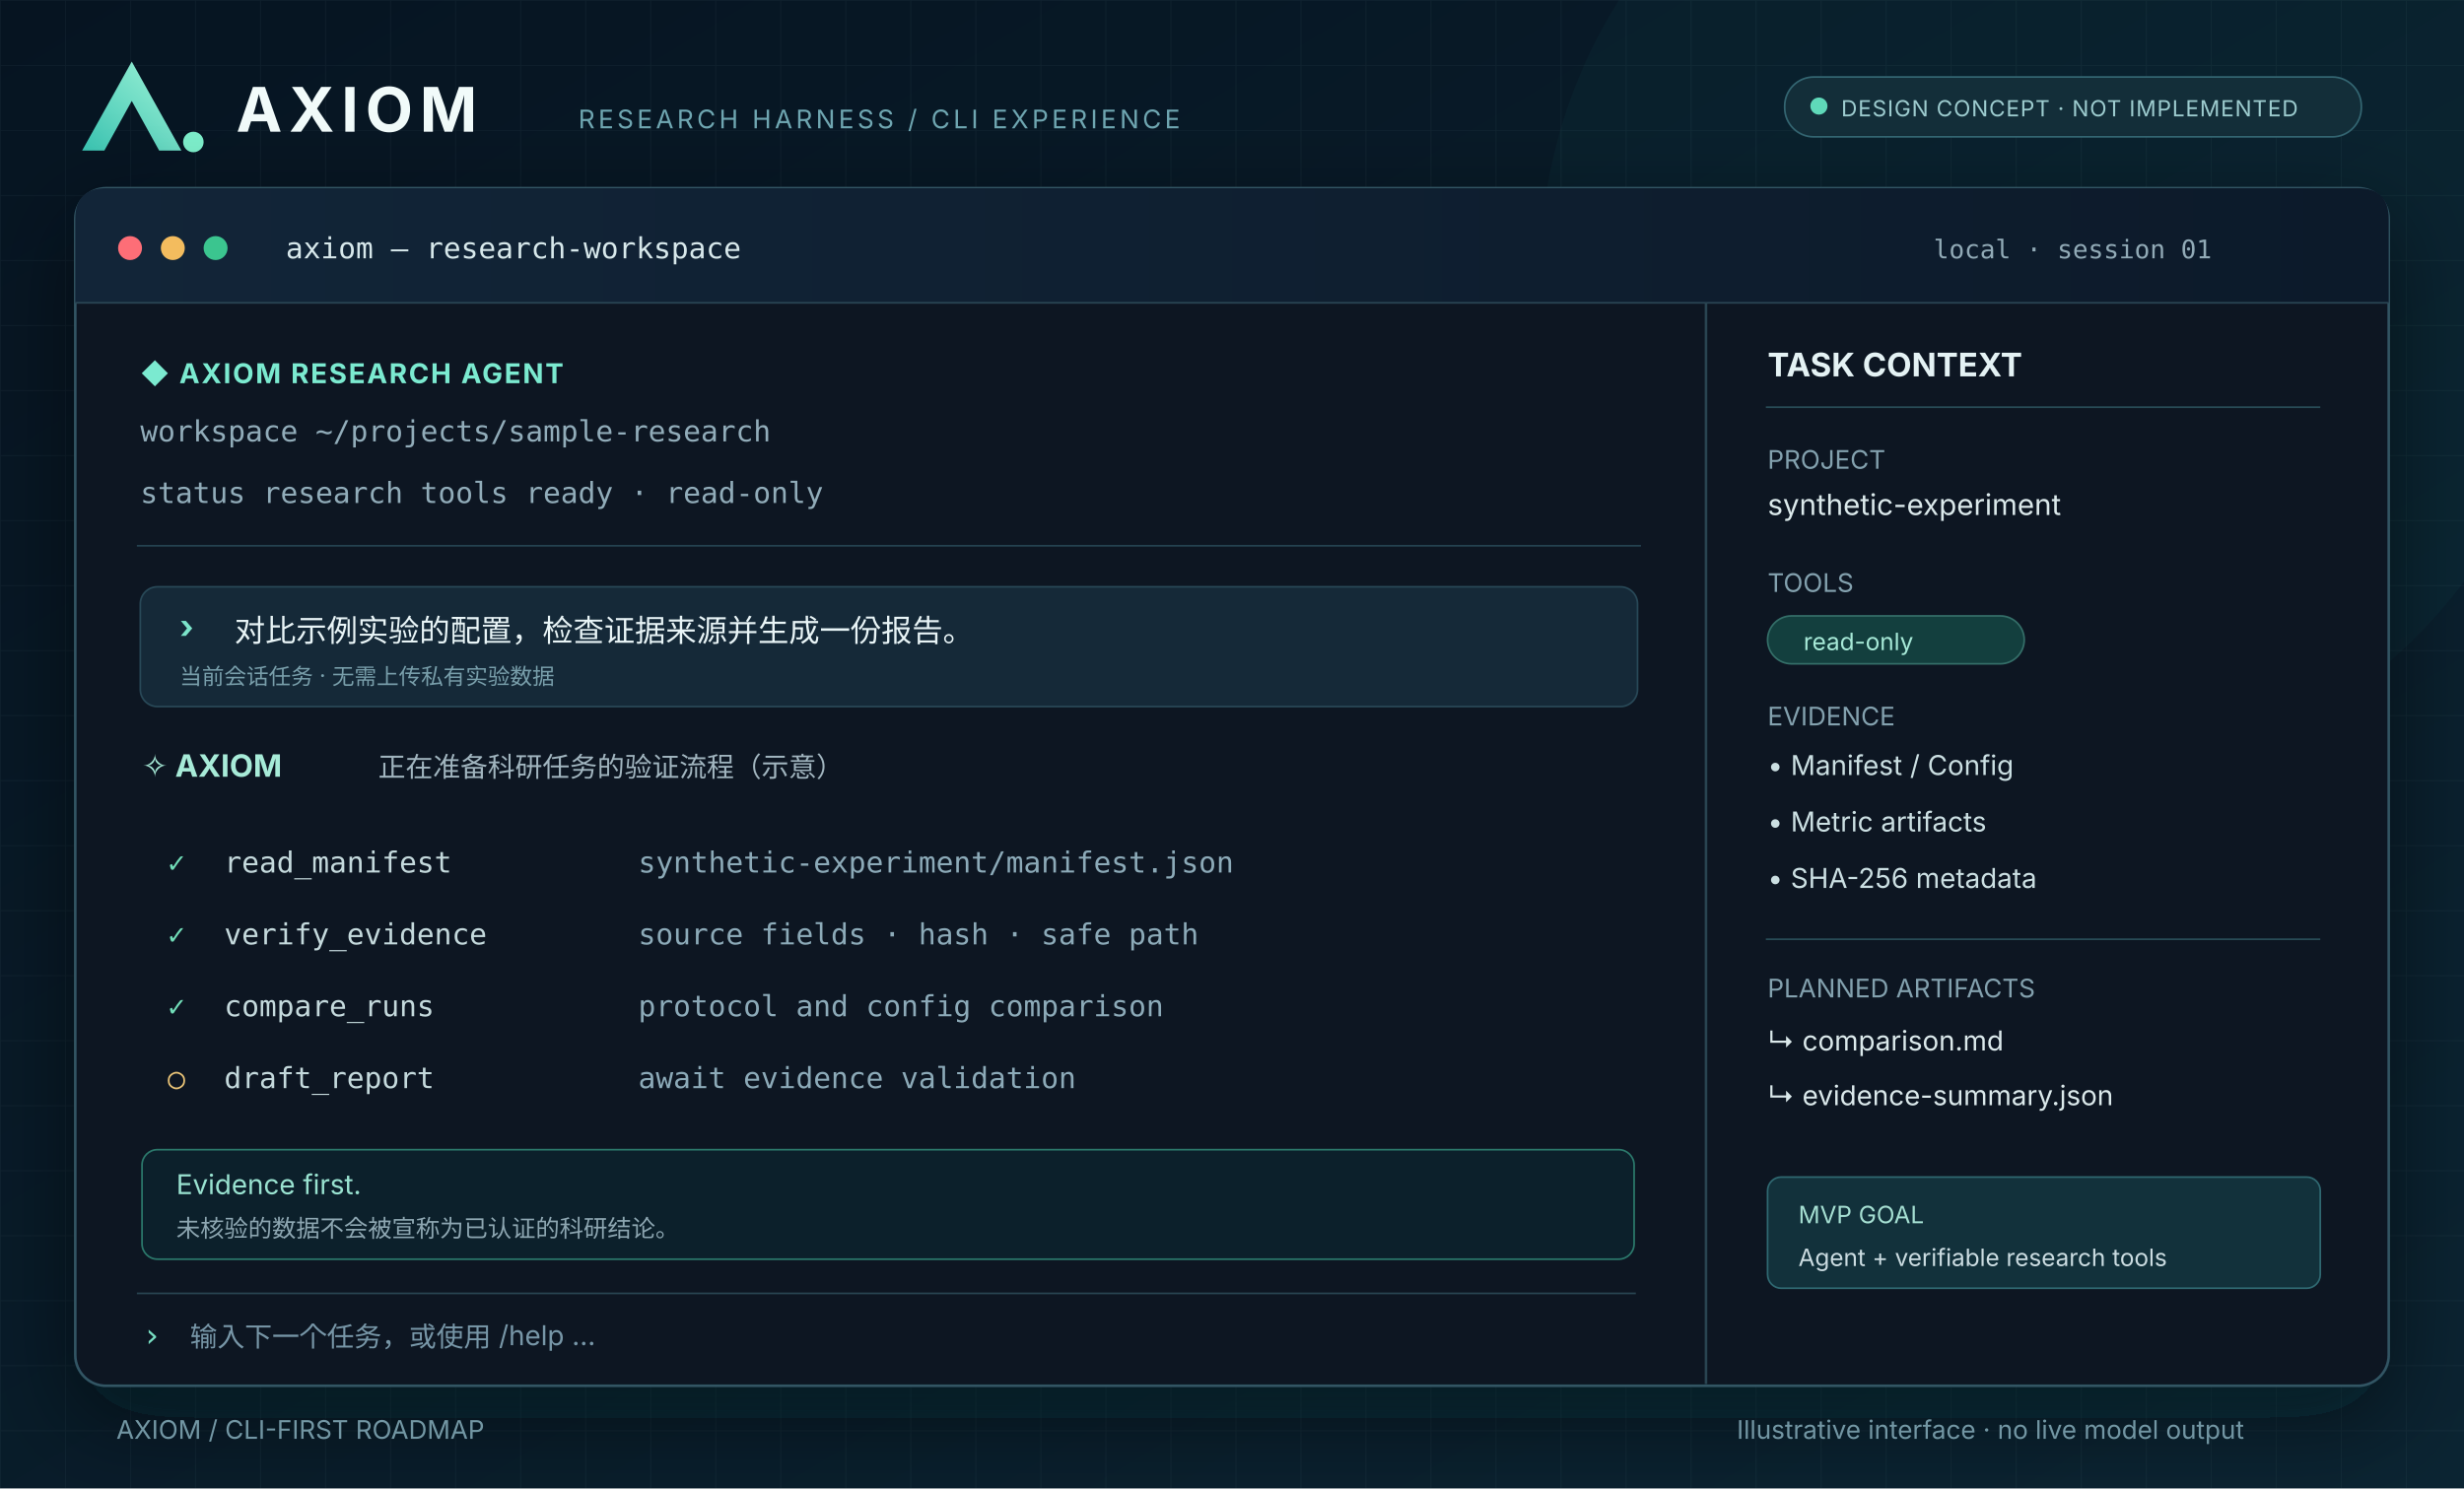
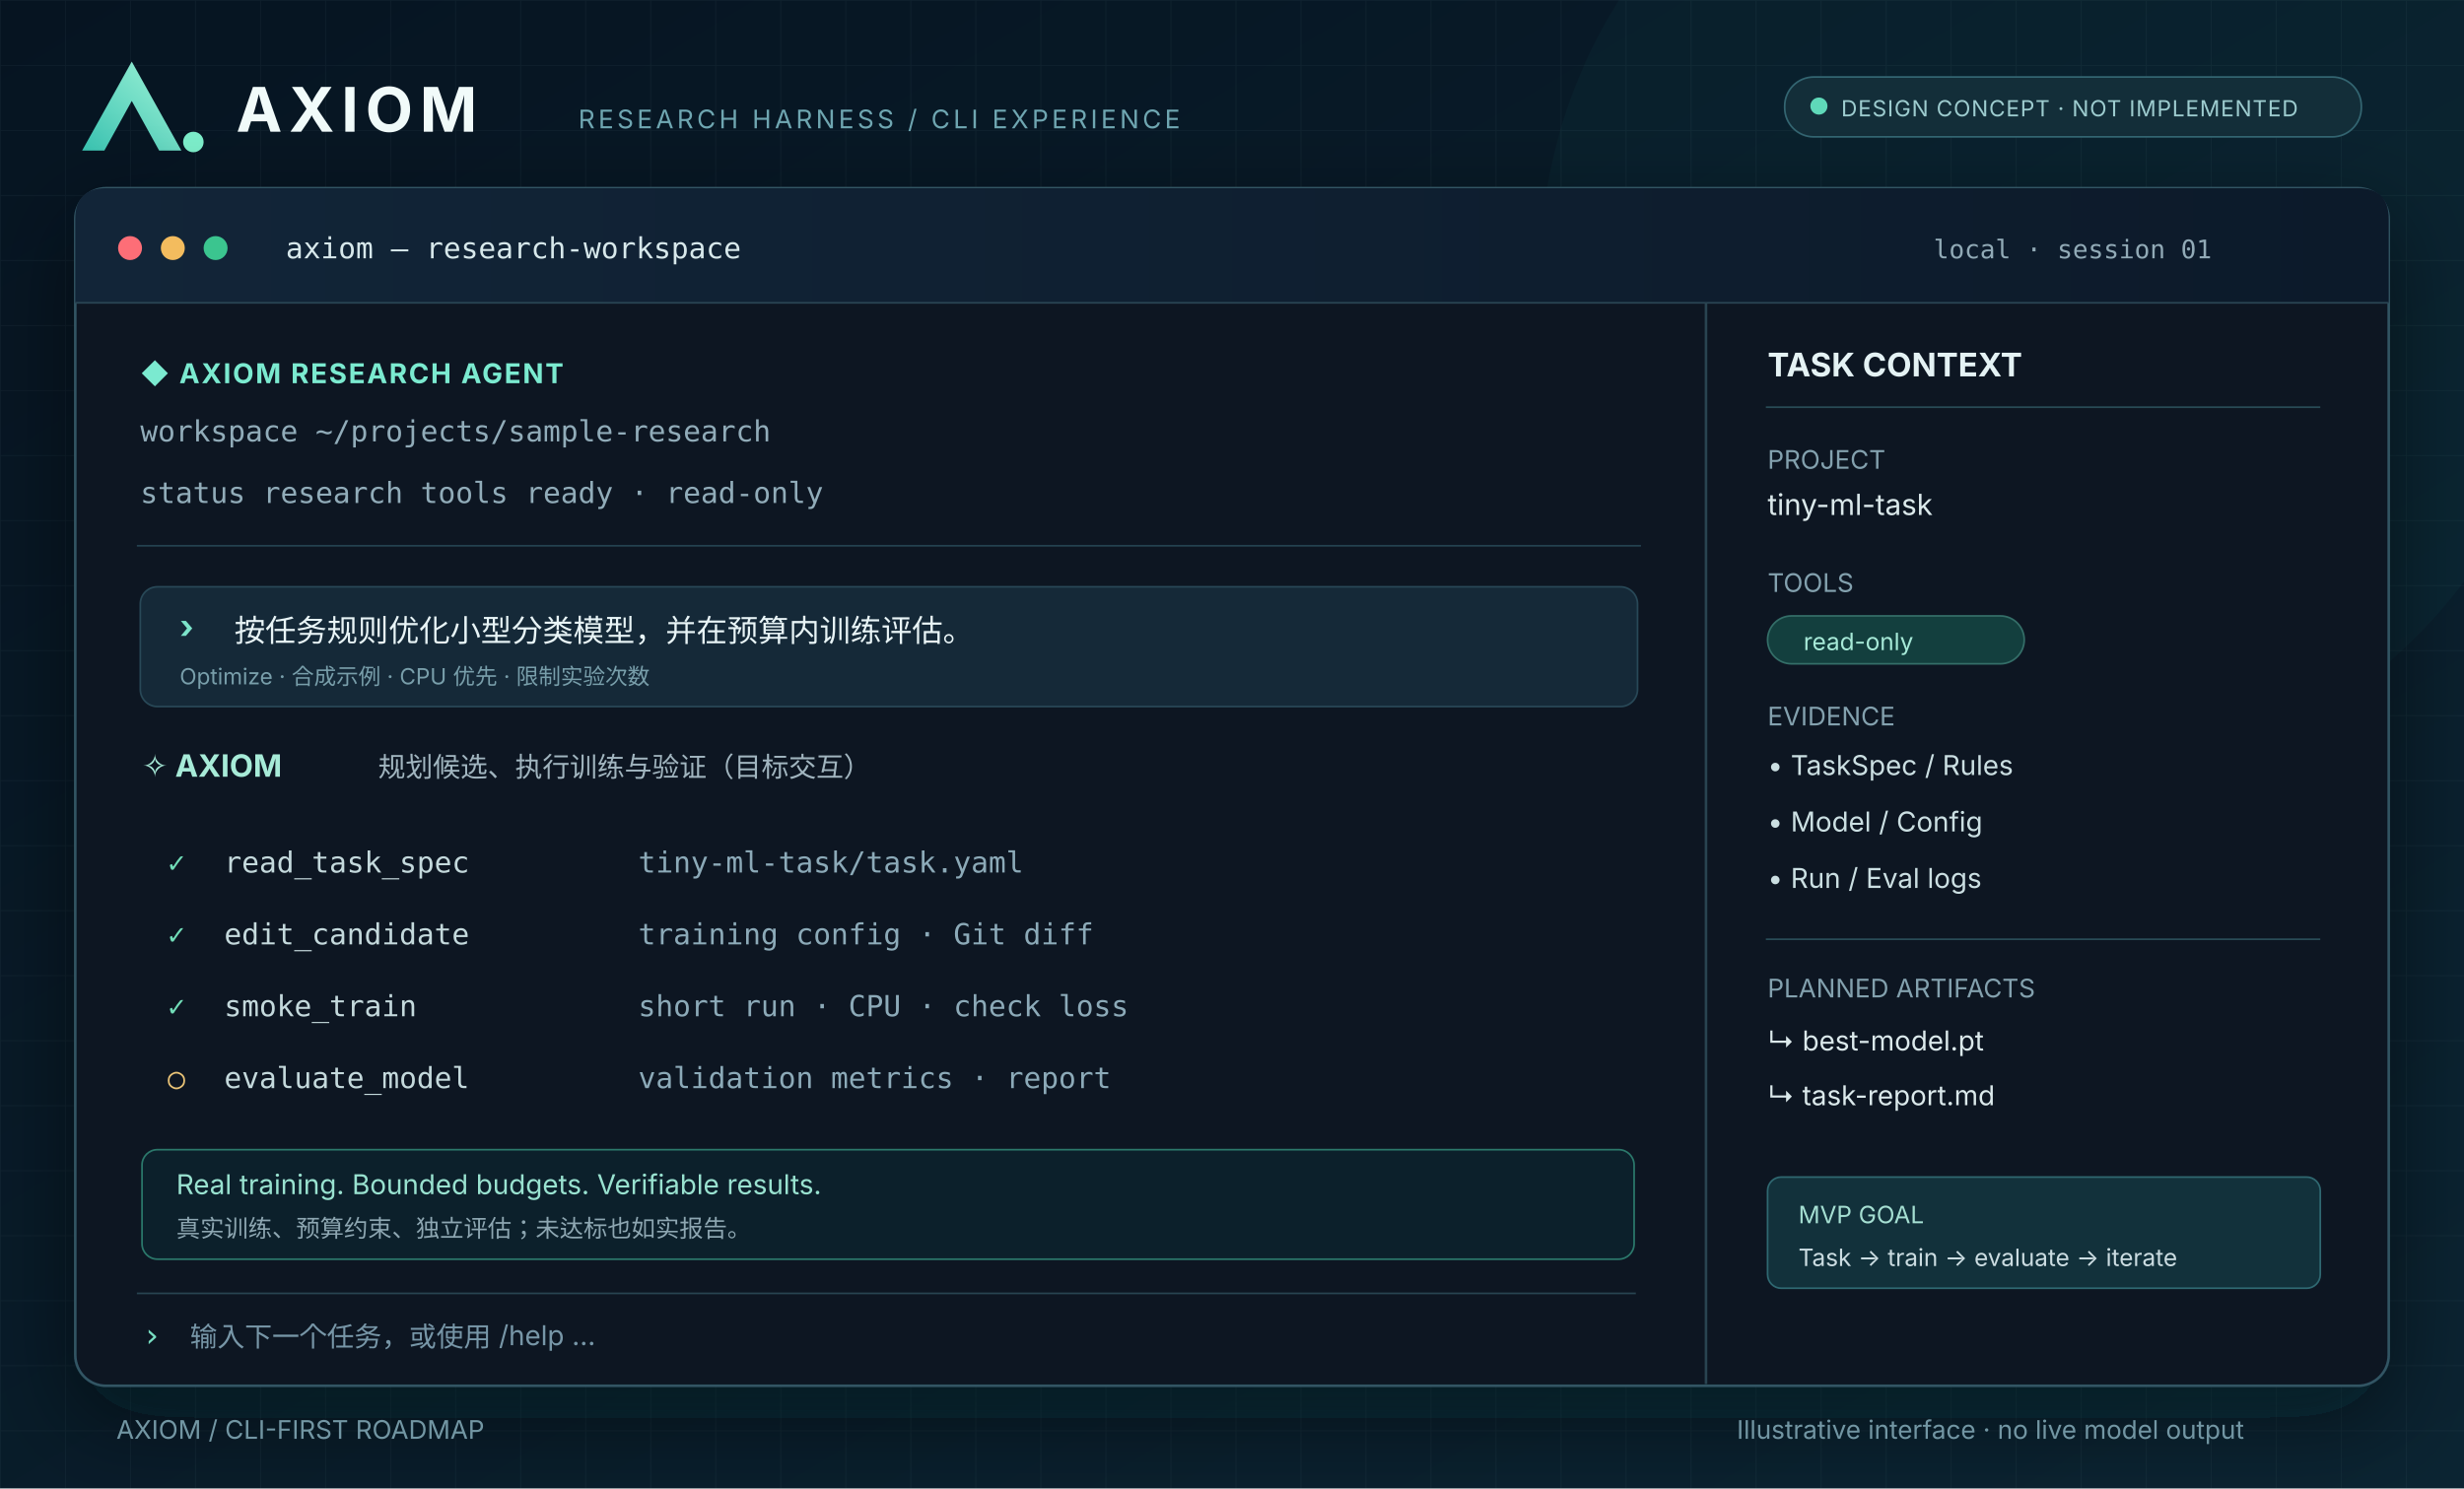
<svg xmlns="http://www.w3.org/2000/svg" viewBox="0 0 1440 870" width="1440" height="870" role="img" aria-labelledby="title desc">
  <defs>
    <linearGradient id="bg" x1="0" y1="0" x2="1" y2="1">
      <stop stop-color="#061421" />
      <stop offset="1" stop-color="#0b2432" />
    </linearGradient>
    <linearGradient id="top" x1="0" y1="0" x2="1" y2="0">
      <stop stop-color="#122538" />
      <stop offset="1" stop-color="#0c1a2a" />
    </linearGradient>
    <linearGradient id="accent" x1="0" y1="1" x2="1" y2="0">
      <stop stop-color="#39c3b1" />
      <stop offset="1" stop-color="#a2f4d8" />
    </linearGradient>
    <filter id="shadow">
      <feDropShadow dx="0" dy="18" stdDeviation="26" flood-color="#020b14" flood-opacity=".5" />
    </filter>
    <pattern id="grid" width="38" height="38" patternUnits="userSpaceOnUse">
      <path d="M38 0H0V38" stroke="#bafaf1" stroke-opacity=".045" fill="none" />
    </pattern>
  </defs>
  <rect width="1440" height="870" fill="url(#bg)" />
  <rect width="1440" height="870" fill="url(#grid)" />
  <circle cx="1200" cy="160" r="300" fill="#29d2bc" opacity=".035" />
  <g font-family="Inter,Segoe UI,Microsoft YaHei,Arial,sans-serif">
    <g transform="translate(48 36)">
      <path d="M0 52L29 0L58 52H45L29 23L13 52Z" fill="url(#accent)" />
      <circle cx="65" cy="47" r="6" fill="#7defcb" />
      <text x="90" y="41" font-size="36" font-weight="750" letter-spacing="4" fill="#f1fbfa">AXIOM</text>
      <text x="290" y="39" fill="#6fa7b2" font-size="15" letter-spacing="2">RESEARCH HARNESS / CLI EXPERIENCE</text>
    </g>
    <rect x="1043" y="45" width="337" height="35" rx="17" fill="#132e39" stroke="#336571" stroke-width="1" />
    <circle cx="1063" cy="62" r="5" fill="#5fd9b9" />
    <text x="1076" y="68" font-size="13" fill="#9dcccf" letter-spacing=".5">DESIGN CONCEPT · NOT IMPLEMENTED</text>
    <rect x="44" y="110" width="1352" height="700" rx="18" fill="#0b1523" stroke="#325464" stroke-width="1.5" filter="url(#shadow)" />
    <path d="M44 128Q44 110 62 110H1378Q1396 110 1396 128V177H44Z" fill="url(#top)" />
    <circle cx="76" cy="145" r="7" fill="#fd6e77" />
    <circle cx="101" cy="145" r="7" fill="#f3bc5e" />
    <circle cx="126" cy="145" r="7" fill="#3bc58f" />
    <text x="167" y="151" font-family="Consolas,Menlo,monospace" font-size="17" fill="#d7e8eb">axiom — research-workspace</text>
    <text x="1130" y="151" font-family="Consolas,Menlo,monospace" font-size="15" fill="#91aab6">local · session 01</text>
    <line x1="44" y1="177" x2="1396" y2="177" stroke="#2a4654" />
    <line x1="997" y1="177" x2="997" y2="809" stroke="#294451" stroke-width="1.5" />
    <text x="82" y="224" fill="#7bead0" font-size="16" font-weight="700" letter-spacing="1">◆  AXIOM RESEARCH AGENT</text>
    <text x="82" y="258" fill="#91acb9" font-size="17" font-family="Consolas,Microsoft YaHei,monospace">workspace  ~/projects/sample-research</text>
    <text x="82" y="294" fill="#91acb9" font-size="17" font-family="Consolas,Microsoft YaHei,monospace">status     research tools ready · read-only</text>
    <line x1="80" y1="319" x2="959" y2="319" stroke="#244250" />
    <rect x="82" y="343" width="875" height="70" rx="10" fill="#152938" stroke="#284857" />
    <text x="105" y="373" fill="#7ce4ca" font-size="19" font-weight="700">›</text>
-     <text x="137" y="375" fill="#e8f4f6" font-size="18">对比示例实验的配置，检查证据来源并生成一份报告。</text>
-     <text x="105" y="400" fill="#789eaa" font-size="13">当前会话任务  ·  无需上传私有实验数据</text>
+     <text x="137" y="375" fill="#e8f4f6" font-size="18">按任务规则优化小型分类模型，并在预算内训练评估。</text>
+     <text x="105" y="400" fill="#789eaa" font-size="13">Optimize · 合成示例 · CPU 优先 · 限制实验次数</text>
    <text x="83" y="454" fill="#a7ebd8" font-size="18" font-weight="700">✧  AXIOM</text>
-     <text x="221" y="454" fill="#a1b5bf" font-size="16">正在准备科研任务的验证流程（示意）</text>
+     <text x="221" y="454" fill="#a1b5bf" font-size="16">规划候选、执行训练与验证（目标交互）</text>
    <g font-size="17" font-family="Consolas,Microsoft YaHei,monospace">
      <text x="98" y="510" fill="#71ddb8">✓</text>
-       <text x="131" y="510" fill="#c4d9dc">read_manifest</text>
-       <text x="373" y="510" fill="#8caab8">synthetic-experiment/manifest.json</text>
+       <text x="131" y="510" fill="#c4d9dc">read_task_spec</text>
+       <text x="373" y="510" fill="#8caab8">tiny-ml-task/task.yaml</text>
      <text x="98" y="552" fill="#71ddb8">✓</text>
-       <text x="131" y="552" fill="#c4d9dc">verify_evidence</text>
-       <text x="373" y="552" fill="#8caab8">source fields · hash · safe path</text>
+       <text x="131" y="552" fill="#c4d9dc">edit_candidate</text>
+       <text x="373" y="552" fill="#8caab8">training config · Git diff</text>
      <text x="98" y="594" fill="#71ddb8">✓</text>
-       <text x="131" y="594" fill="#c4d9dc">compare_runs</text>
-       <text x="373" y="594" fill="#8caab8">protocol and config comparison</text>
+       <text x="131" y="594" fill="#c4d9dc">smoke_train</text>
+       <text x="373" y="594" fill="#8caab8">short run · CPU · check loss</text>
      <text x="98" y="636" fill="#eac477">○</text>
-       <text x="131" y="636" fill="#c4d9dc">draft_report</text>
-       <text x="373" y="636" fill="#8caab8">await evidence validation</text>
+       <text x="131" y="636" fill="#c4d9dc">evaluate_model</text>
+       <text x="373" y="636" fill="#8caab8">validation metrics · report</text>
    </g>
    <rect x="83" y="672" width="872" height="64" rx="9" fill="#0c202b" stroke="#2b786b" />
-     <text x="103" y="698" fill="#99e2d0" font-size="16">Evidence first.</text>
-     <text x="103" y="723" fill="#8da6b1" font-size="14">未核验的数据不会被宣称为已认证的科研结论。</text>
+     <text x="103" y="698" fill="#99e2d0" font-size="16">Real training. Bounded budgets. Verifiable results.</text>
+     <text x="103" y="723" fill="#8da6b1" font-size="14">真实训练、预算约束、独立评估；未达标也如实报告。</text>
    <line x1="80" y1="756" x2="956" y2="756" stroke="#284451" />
    <text x="83" y="787" fill="#78dec3" font-size="19" font-family="Consolas,Microsoft YaHei,monospace">›</text>
    <text x="111" y="787" fill="#7796a7" font-size="16">输入下一个任务，或使用 /help ...</text>
    <text x="1033" y="220" fill="#e4f2f4" font-size="19" font-weight="700">TASK CONTEXT</text>
    <line x1="1032" y1="238" x2="1356" y2="238" stroke="#284b56" />
    <text x="1033" y="274" fill="#83a1ae" font-size="15">PROJECT</text>
-     <text x="1033" y="301" fill="#dbe9eb" font-size="17">synthetic-experiment</text>
+     <text x="1033" y="301" fill="#dbe9eb" font-size="17">tiny-ml-task</text>
    <text x="1033" y="346" fill="#83a1ae" font-size="15">TOOLS</text>
    <rect x="1033" y="360" width="150" height="28" rx="14" fill="#133f3e" stroke="#346e68" />
    <text x="1054" y="380" fill="#a7ead8" font-size="14">read-only</text>
    <text x="1033" y="424" fill="#83a1ae" font-size="15">EVIDENCE</text>
-     <text x="1033" y="453" fill="#cbdfe2" font-size="16">• Manifest / Config</text>
-     <text x="1033" y="486" fill="#cbdfe2" font-size="16">• Metric artifacts</text>
-     <text x="1033" y="519" fill="#cbdfe2" font-size="16">• SHA-256 metadata</text>
+     <text x="1033" y="453" fill="#cbdfe2" font-size="16">• TaskSpec / Rules</text>
+     <text x="1033" y="486" fill="#cbdfe2" font-size="16">• Model / Config</text>
+     <text x="1033" y="519" fill="#cbdfe2" font-size="16">• Run / Eval logs</text>
    <line x1="1032" y1="549" x2="1356" y2="549" stroke="#284b56" />
    <text x="1033" y="583" fill="#83a1ae" font-size="15">PLANNED ARTIFACTS</text>
-     <text x="1033" y="614" fill="#dbe9eb" font-size="16">↳ comparison.md</text>
-     <text x="1033" y="646" fill="#dbe9eb" font-size="16">↳ evidence-summary.json</text>
+     <text x="1033" y="614" fill="#dbe9eb" font-size="16">↳ best-model.pt</text>
+     <text x="1033" y="646" fill="#dbe9eb" font-size="16">↳ task-report.md</text>
    <rect x="1033" y="688" width="323" height="65" rx="8" fill="#12313b" stroke="#2f6871" />
    <text x="1051" y="715" fill="#a5dfd2" font-size="14">MVP GOAL</text>
-     <text x="1051" y="740" fill="#cbdce1" font-size="14">Agent + verifiable research tools</text>
+     <text x="1051" y="740" fill="#cbdce1" font-size="14">Task → train → evaluate → iterate</text>
    <text x="68" y="841" font-size="15" fill="#7296a3">AXIOM / CLI-FIRST ROADMAP</text>
    <text x="1015" y="841" font-size="15" fill="#7296a3">Illustrative interface · no live model output</text>
  </g>
</svg>
